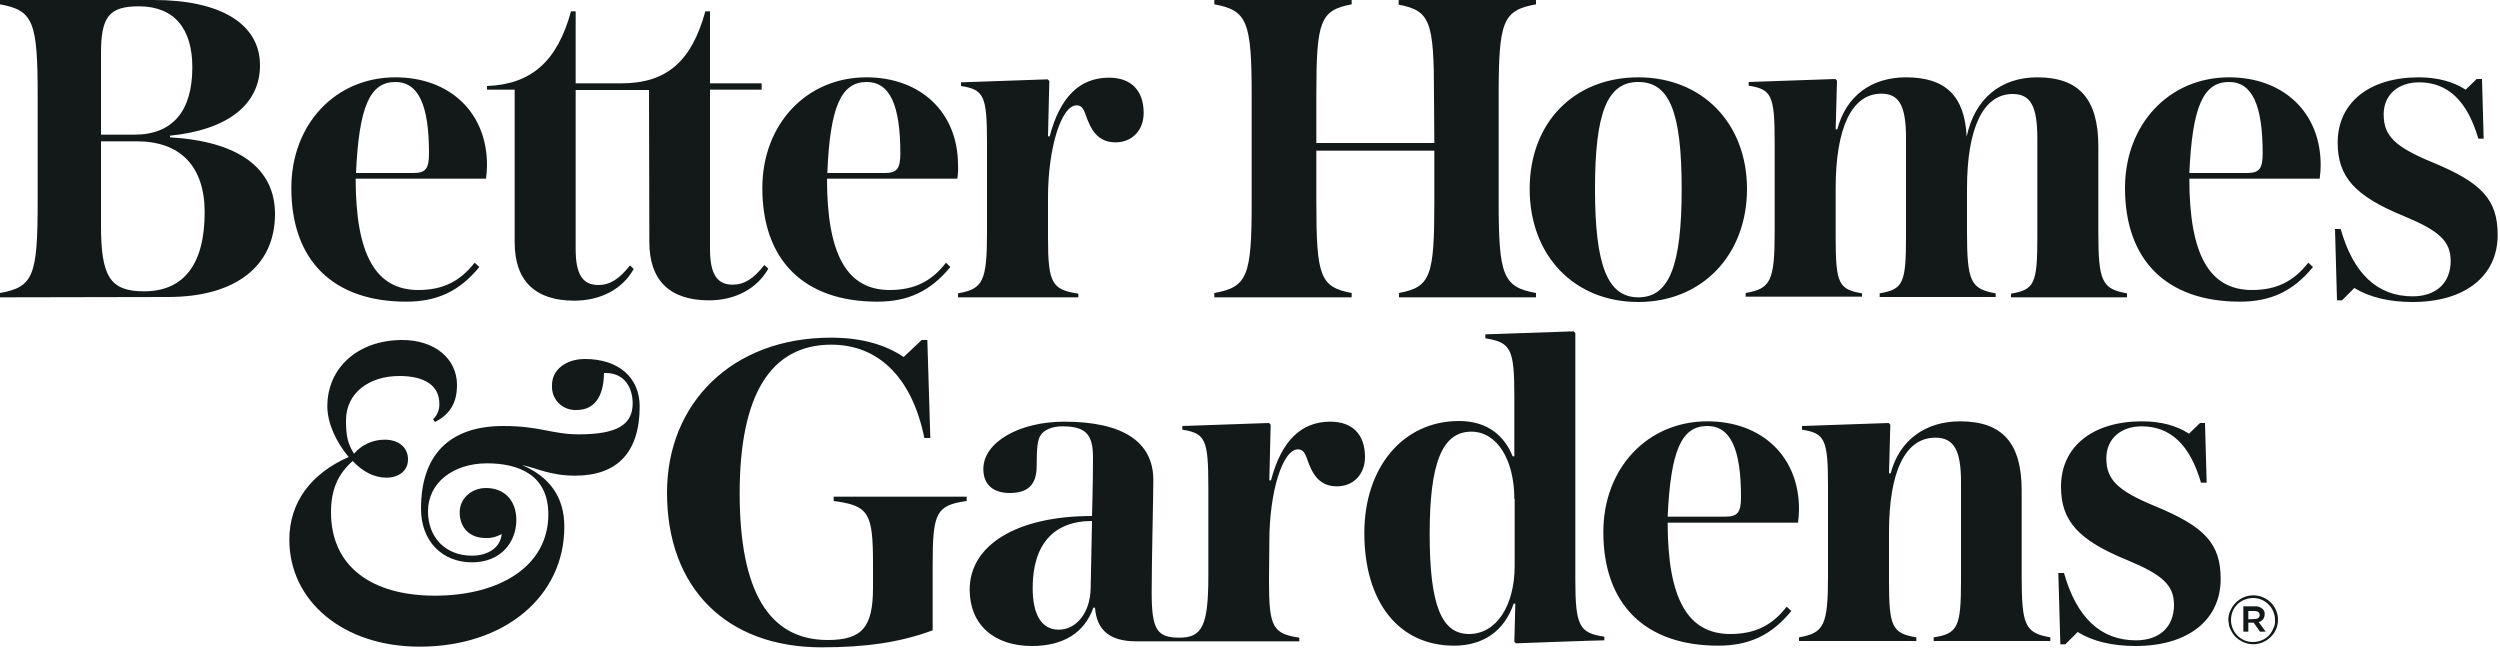
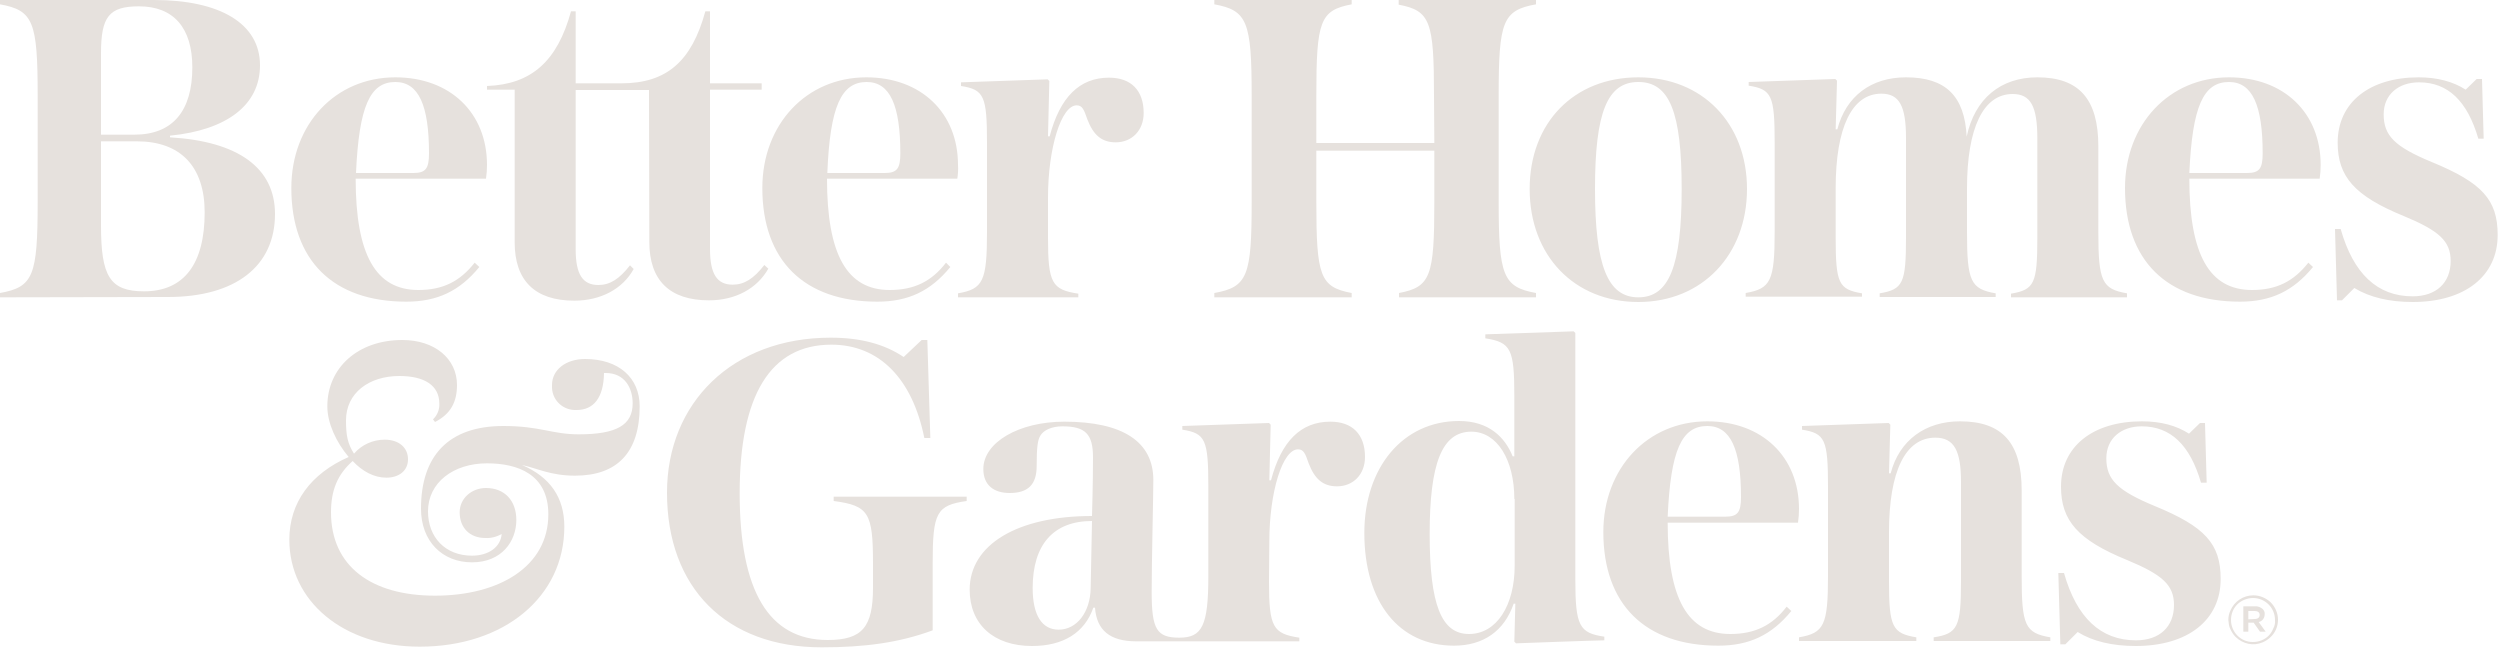
<svg xmlns="http://www.w3.org/2000/svg" id="a" viewBox="0 0 750 196">
  <defs>
-     <style>.c{fill:none;}.d{fill:#131919;fill-rule:evenodd;}.e{clip-path:url(#b);}</style>
+     <style>.c{fill:none;}.d{fill:#E6E1DD;fill-rule:evenodd;}.e{clip-path:url(#b);}</style>
    <clipPath id="b">
      <rect class="c" y=".1" width="750" height="195.9" />
    </clipPath>
  </defs>
  <g class="e">
    <g>
      <path class="d" d="M41.1,42.4h-10.8v25.2c0,15.2,2.6,19.8,12.9,19.8,12,0,18.2-8.2,18.2-23.7,0-13.8-7.3-21.3-20.3-21.3ZM0,89.2v-1.3c10-1.8,11.3-5.1,11.3-27.4V28.7C11.3,6.5,10,3.1,0,1.3V0H46.2c19.7,0,31.8,7,31.8,19.6,0,11.8-9.8,19.4-27,21.1v.5c20.5,1.2,31.5,9.2,31.5,23,0,15.7-11.9,24.9-32.1,24.9l-50.4,.1ZM41.7,1.9c-9,0-11.4,3.1-11.4,14.1v24.4h10c11.6,0,17.4-7.2,17.4-20.2,0-11.8-5.6-18.3-16-18.3h0ZM314.4,71.3c0,13.7,1.2,15.6,9.1,16.8v1.1h-36.1v-1.2c7.5-1.3,8.7-3.6,8.7-18.4v-26.7c0-14.2-.9-16-7.8-17.1v-1.1l26-.9,.5,.5-.4,16.6h.5c3.1-11.8,9-17.6,17.8-17.6,6.6,0,10.4,3.8,10.4,10.6,0,5.2-3.5,8.8-8.4,8.8-4.2,0-6.7-2.2-8.5-6.9-1-2.9-1.5-4.2-3.2-4.2-4.6,0-8.6,12.7-8.6,27.7v12Zm-119.6,1.3c0,11.5,6.1,17.5,17.9,17.5,7.9,0,14.4-3.5,17.8-9.5l-1.2-1.1c-3.2,4.1-6,5.9-9.5,5.9-4.7,0-6.8-3.2-6.8-10.7V26.9h15.5v-1.9h-15.5V3.4h-1.4c-4.1,15-11.6,21.6-25.2,21.6h-13.7V3.4h-1.4c-4.1,15-11.9,21.9-25.2,22.4v1.1h8.3v45.8c0,11.5,6.1,17.5,17.9,17.5,7.9,0,14.5-3.5,17.8-9.5l-1.1-1.1c-3.2,4.1-6,5.9-9.5,5.9-4.7,0-6.8-3.2-6.8-10.7V27h22l.1,45.6h0Z" />
      <path class="d" d="M723.8,90.6c15.7,0,25.5-7.8,25.5-20.1,0-10.6-4.7-15.7-19.8-21.9-11.1-4.6-14.4-7.9-14.4-14.3,0-6,4.5-9.6,10.6-9.6,8.7,0,14.5,5.6,17.8,16.9h1.6l-.5-17.9h-1.6l-3.3,3.2c-3.7-2.4-8.5-3.7-14.1-3.7-14.7,0-24.3,7.5-24.3,19.6,0,10.2,5.1,16,19.8,22,10.6,4.4,14.1,7.5,14.1,13.5,0,6.5-4.3,10.6-11.4,10.6-10.6,0-17.8-6.8-21.6-20.2h-1.7l.6,21.4h1.5l3.7-3.7c4.6,2.8,10.5,4.2,17.5,4.2m-120-62.4c5.4,0,7.4,3.7,7.4,13.3v29.8c0,13.8-.9,15.6-7.9,16.8v1.1h34.8v-1.2c-7.5-1.3-8.6-3.6-8.6-18.4v-25.7c0-14.2-5.8-20.7-18.3-20.7-11,0-18.8,6.4-21.2,17.8-.6-12.3-6.4-17.8-18.2-17.8-10.4,0-18,5.6-20.6,15.6h-.5l.4-14.6-.5-.5-26,.9v1.1c6.9,1.1,7.8,2.9,7.8,17.1v26.7c0,14.8-1.2,17.1-8.7,18.4v1.1h34.9v-1c-7-1.2-7.9-2.9-7.9-16.8v-14.7c0-18.3,4.9-28.4,13.7-28.4,5.4,0,7.4,3.7,7.4,13.3v29.8c0,13.8-.9,15.6-7.9,16.8v1.1h34.8v-1.1c-7.5-1.3-8.6-3.6-8.6-18.4v-13c0-18.3,4.9-28.4,13.7-28.4m-173.6,.6c0-22.4-1.1-25.6-10.6-27.4V0h41.2V1.3c-10,1.8-11.2,5.1-11.2,27.4v31.8c0,22.2,1.3,25.6,11.2,27.4v1.3h-41.1v-1.3c9.5-1.8,10.6-5,10.6-27.4v-15.3h-35.4v15.3c0,22.4,1.1,25.6,10.6,27.4v1.3h-41.2v-1.3c10-1.8,11.2-5.1,11.2-27.4V28.7c0-22.2-1.3-25.6-11.2-27.4V0h41.2V1.3c-9.5,1.8-10.6,5-10.6,27.4v14.2h35.4l-.1-14.1h0ZM145.6,161.4c-4.7,0-7.7-3.1-7.7-7.7,0-4.2,3.6-7.3,7.9-7.3,5.5,0,9.1,3.7,9.1,9.6,0,6.4-4.4,12.7-13.3,12.7s-15.3-6.3-15.3-16.1c0-15.9,8.3-24.8,24.7-24.8,11.1,0,14.6,2.5,22.6,2.5,11.4,0,16.2-2.8,16.2-9.3,0-4.5-2.3-9.1-8.1-9.1h-.5c-.1,7.4-3.1,11.1-8.2,11.1-3.9,.2-7.2-2.7-7.4-6.6v-.9c0-4.6,4.2-7.8,9.9-7.8,10.1,0,16.4,5.6,16.4,14.2,0,13.8-6.7,20.8-19.4,20.8-7.3,0-11.3-2.2-15.9-3.2,8.4,3.6,12.7,9.7,12.7,18.5,0,21-18,36-43.4,36-23,0-39.1-13.7-39.1-32.1,0-11.1,6.4-19.8,17.8-24.8-3.7-4.4-6.4-10.1-6.4-15.2,0-11.6,9.2-19.9,22.5-19.9,9.7,0,16.4,5.6,16.4,13.5,0,5.1-1.9,8.7-6.6,11.1l-.6-.8c1.3-1.2,2-3,1.9-4.7,0-5.5-4.5-8.3-12-8.3-9.1,0-16,5.1-16,13.3,0,4.6,.5,7,2.4,10,2.3-2.7,5.7-4.2,9.2-4.2,4.3,0,7,2.4,7,5.9s-2.8,5.5-6.5,5.5-7.2-1.9-10.1-5c-4.5,4-6.5,8.7-6.5,15.4,0,16.1,12,25,31.2,25s34-8.7,34-24.4c0-12.1-9.3-15.3-18.4-15.3-10.1,0-17.7,5.8-17.7,14.4,0,7.8,5.2,13.3,13.2,13.3,5,0,8.6-2.6,8.9-6.5-1.6,.9-3.3,1.3-4.9,1.2m-3.2-82.6c-4.4,5.6-9.5,8.2-16.9,8.2-12.8,0-18.8-10.6-18.8-33.4h39.1c.2-1.4,.3-2.7,.3-4.1,0-15.7-11.1-26.3-27.5-26.3-18,0-31.2,14.1-31.2,33.2,0,21.7,12.5,34.1,34.5,34.1,9.3,0,16-3.2,21.9-10.4l-1.4-1.3Zm-23.8-54.2c7,0,10.1,7,10.1,21.4,0,4.6-1,5.9-4.7,5.9h-17.2c.9-20,4.2-27.3,11.8-27.3h0Zm165.2,54.2c-4.3,5.6-9.5,8.2-16.9,8.2-12.8,0-18.8-10.6-18.8-33.4h39.1c.2-1.4,.3-2.7,.2-4.1,0-15.7-11.1-26.3-27.5-26.3-18,0-31.2,14.1-31.2,33.2,0,21.7,12.5,34.1,34.5,34.1,9.3,0,16-3.2,21.9-10.4l-1.3-1.3Zm-23.8-54.2c7,0,10.1,7,10.1,21.4,0,4.6-1,5.9-4.7,5.9h-17.2c.8-20,4.2-27.3,11.8-27.3h0Z" />
      <path class="d" d="M668.5,186h0c0-1,.2-1.9,.6-2.8,1.2-2.8,3.9-4.6,6.9-4.6,2,0,3.8,.8,5.2,2.1,1.4,1.4,2.2,3.3,2.2,5.2h0c0,2-.8,3.9-2.2,5.2-.7,.7-1.5,1.2-2.4,1.6-2.8,1.2-5.9,.5-8.1-1.6-.7-.7-1.2-1.5-1.6-2.4-.4-.7-.5-1.7-.6-2.7h0Zm14,0h0c0-3.7-3-6.6-6.6-6.6-.9,0-1.7,.2-2.5,.5s-1.6,.8-2.2,1.4c-1.3,1.3-1.9,3-1.9,4.7h0c0,3.6,2.9,6.6,6.5,6.6h.1c1.8,0,3.5-.7,4.7-1.9,.6-.6,1.1-1.4,1.4-2.2,.4-.7,.6-1.6,.5-2.5h0Zm-9.5-4.1h3.5c.9-.1,1.7,.3,2.3,.8,.4,.4,.7,1,.6,1.6h0c0,1.1-.7,2.1-1.8,2.3l2.1,2.9h-1.7l-1.9-2.7h-1.6v2.7h-1.5v-7.6h0Zm3.4,3.8c1,0,1.5-.5,1.5-1.2h0c0-.8-.6-1.2-1.5-1.2h-1.9v2.5l1.9-.1Zm-35.7,8.1c15.7,0,25.5-7.8,25.5-20.1,0-10.6-4.7-15.7-19.8-21.9-11.1-4.6-14.5-7.9-14.5-14.3,0-6,4.5-9.6,10.6-9.6,8.7,0,14.5,5.6,17.8,16.9h1.7l-.5-17.9h-1.5l-3.3,3.2c-3.7-2.4-8.4-3.7-14.1-3.7-14.7,0-24.3,7.5-24.3,19.6,0,10.2,5.1,16,19.8,22,10.6,4.4,14.1,7.5,14.1,13.5,0,6.5-4.3,10.6-11.4,10.6-10.6,0-17.8-6.8-21.6-20.2h-1.7l.6,21.4h1.5l3.7-3.7c4.5,2.8,10.4,4.2,17.4,4.2m-260-19.3c0,13.7,1.2,15.6,9.1,16.8v1.1h-48.9c-7.9,0-11.9-3.3-12.4-10.1h-.5c-2.6,7.5-9,11.5-18.4,11.5-11.5,0-18.7-6.5-18.7-16.9,0-13.5,14.3-22.1,36.7-22.1,0,0,.3-9.8,.3-17.6,0-7-2.3-9.3-9.2-9.3-3.1,0-5.6,1.1-6.6,2.8-.8,1.3-1.1,3.5-1.1,9.1s-2.6,8.1-8.1,8.1c-4.7,0-7.9-2.3-7.9-7.2,0-8,10.7-14.2,24.3-14.2,17.5,0,26.7,6,26.7,17.5,0,4.9-.5,24.4-.5,33.6,0,11.2,1.5,13.7,8.3,13.7s8.7-3.5,8.7-18.4v-26.9c0-14.2-.9-16-7.8-17.1v-1.1l26-.9,.5,.5-.4,16.7h.5c3.1-11.8,9-17.6,17.8-17.6,6.6,0,10.4,3.8,10.4,10.6,0,5.2-3.5,8.8-8.4,8.8-4.2,0-6.7-2.2-8.5-6.9-1-2.9-1.5-4.2-3.2-4.2-4.6,0-8.6,12.7-8.6,27.7l-.1,12h0Zm-53.1-18.2c-11.5,0-17.8,7-17.8,20.1,0,8.2,2.8,12.5,7.8,12.5,5.4,0,9.5-5.2,9.6-12.5l.4-20.1Zm208.4,25.7c-4.3,5.6-9.5,8.2-16.9,8.2-12.8,0-18.8-10.6-18.8-33.4h39.1c.2-1.4,.3-2.7,.3-4.1,0-15.7-11.1-26.3-27.5-26.3-18,0-31.2,14.1-31.2,33.2,0,21.7,12.5,34.1,34.5,34.1,9.3,0,16-3.2,21.9-10.4l-1.4-1.3Zm-23.8-54.2c7,0,10.1,7,10.1,21.3,0,4.6-1,5.9-4.7,5.9h-17.3c.9-20,4.2-27.2,11.9-27.2h0Zm-57.6,53.3h-.5c-2.8,8.2-9.1,12.6-17.9,12.6-16.5,0-26.9-13-26.9-33.8,0-19.7,11.6-33.6,28.4-33.6,9,0,13.8,4.9,16.1,10.6h.5v-18c0-14.2-1-16.2-8.7-17.4v-1.2l26.5-.9,.5,.5v74c0,13.9,1.2,16,8.7,17.1v1.1c-2.4,0-26.5,.9-26.5,.9l-.5-.5,.3-11.4Zm-.3-31.4c0-11.8-5.2-20.2-12.9-20.2-8.8,0-12.5,9.5-12.5,30.7s3.5,30,11.8,30,13.7-8.6,13.7-20.5v-20h-.1Zm152.2,23.1c0,14.8,1,17.1,8.6,18.4v1.1h-35v-1.1c7.2-1.1,8.2-3.1,8.2-16.8v-29.8c0-9.3-2-13.3-7.7-13.3-9,0-13.9,10.1-13.9,28.4v14.7c0,13.7,1,15.6,8.2,16.8v1.1h-35.2v-1.1c7.5-1.3,8.7-3.6,8.7-18.4v-26.8c0-14.2-.9-16-7.8-17.1v-1.1l26-.9,.5,.5-.4,14.6h.5c2.6-10,10.5-15.6,20.8-15.6,12.7,0,18.5,6.5,18.5,20.7v25.7h0ZM249.2,101.3c-29.5,0-49.1,19.6-49.1,46.5,0,28.6,17.8,46.4,46.4,46.4,12.9,0,23.3-1.4,33.3-5.1v-20c0-15.3,1.1-17.5,10.2-18.8v-1.3h-39.9v1.3c10.5,1.4,11.8,3.5,11.8,18.8v7.2c0,11.8-3.2,15.7-13.6,15.7-17.6,0-26.4-14.6-26.4-44s9.2-44.6,27.5-44.6c14.3,0,24.3,10.1,27.9,28h1.8l-.9-29.4h-1.7l-5.4,5.1c-5.8-3.9-13-5.8-21.9-5.8m443.3-22.5c-4.4,5.6-9.5,8.2-16.9,8.2-12.8,0-18.8-10.6-18.8-33.4h39.1c.2-1.4,.3-2.7,.3-4.1,0-15.7-11.1-26.3-27.5-26.3-18,0-31.2,14.1-31.2,33.2,0,21.7,12.5,34.1,34.5,34.1,9.3,0,16-3.2,21.9-10.4l-1.4-1.3h0Zm-23.8-54.2c7,0,10.1,7,10.1,21.4,0,4.6-1,5.9-4.7,5.9h-17.3c.9-20,4.2-27.3,11.9-27.3h0Zm-177.2,66c-19.2,0-32.6-13.9-32.6-33.9s13.4-33.5,32.6-33.5,32.6,13.8,32.6,33.5-13.4,33.9-32.6,33.9m0-66c-9.3,0-13,9.1-13,32.1s3.8,32.5,13,32.5,13-9.3,13-32.5-3.7-32.1-13-32.1" />
    </g>
  </g>
</svg>
